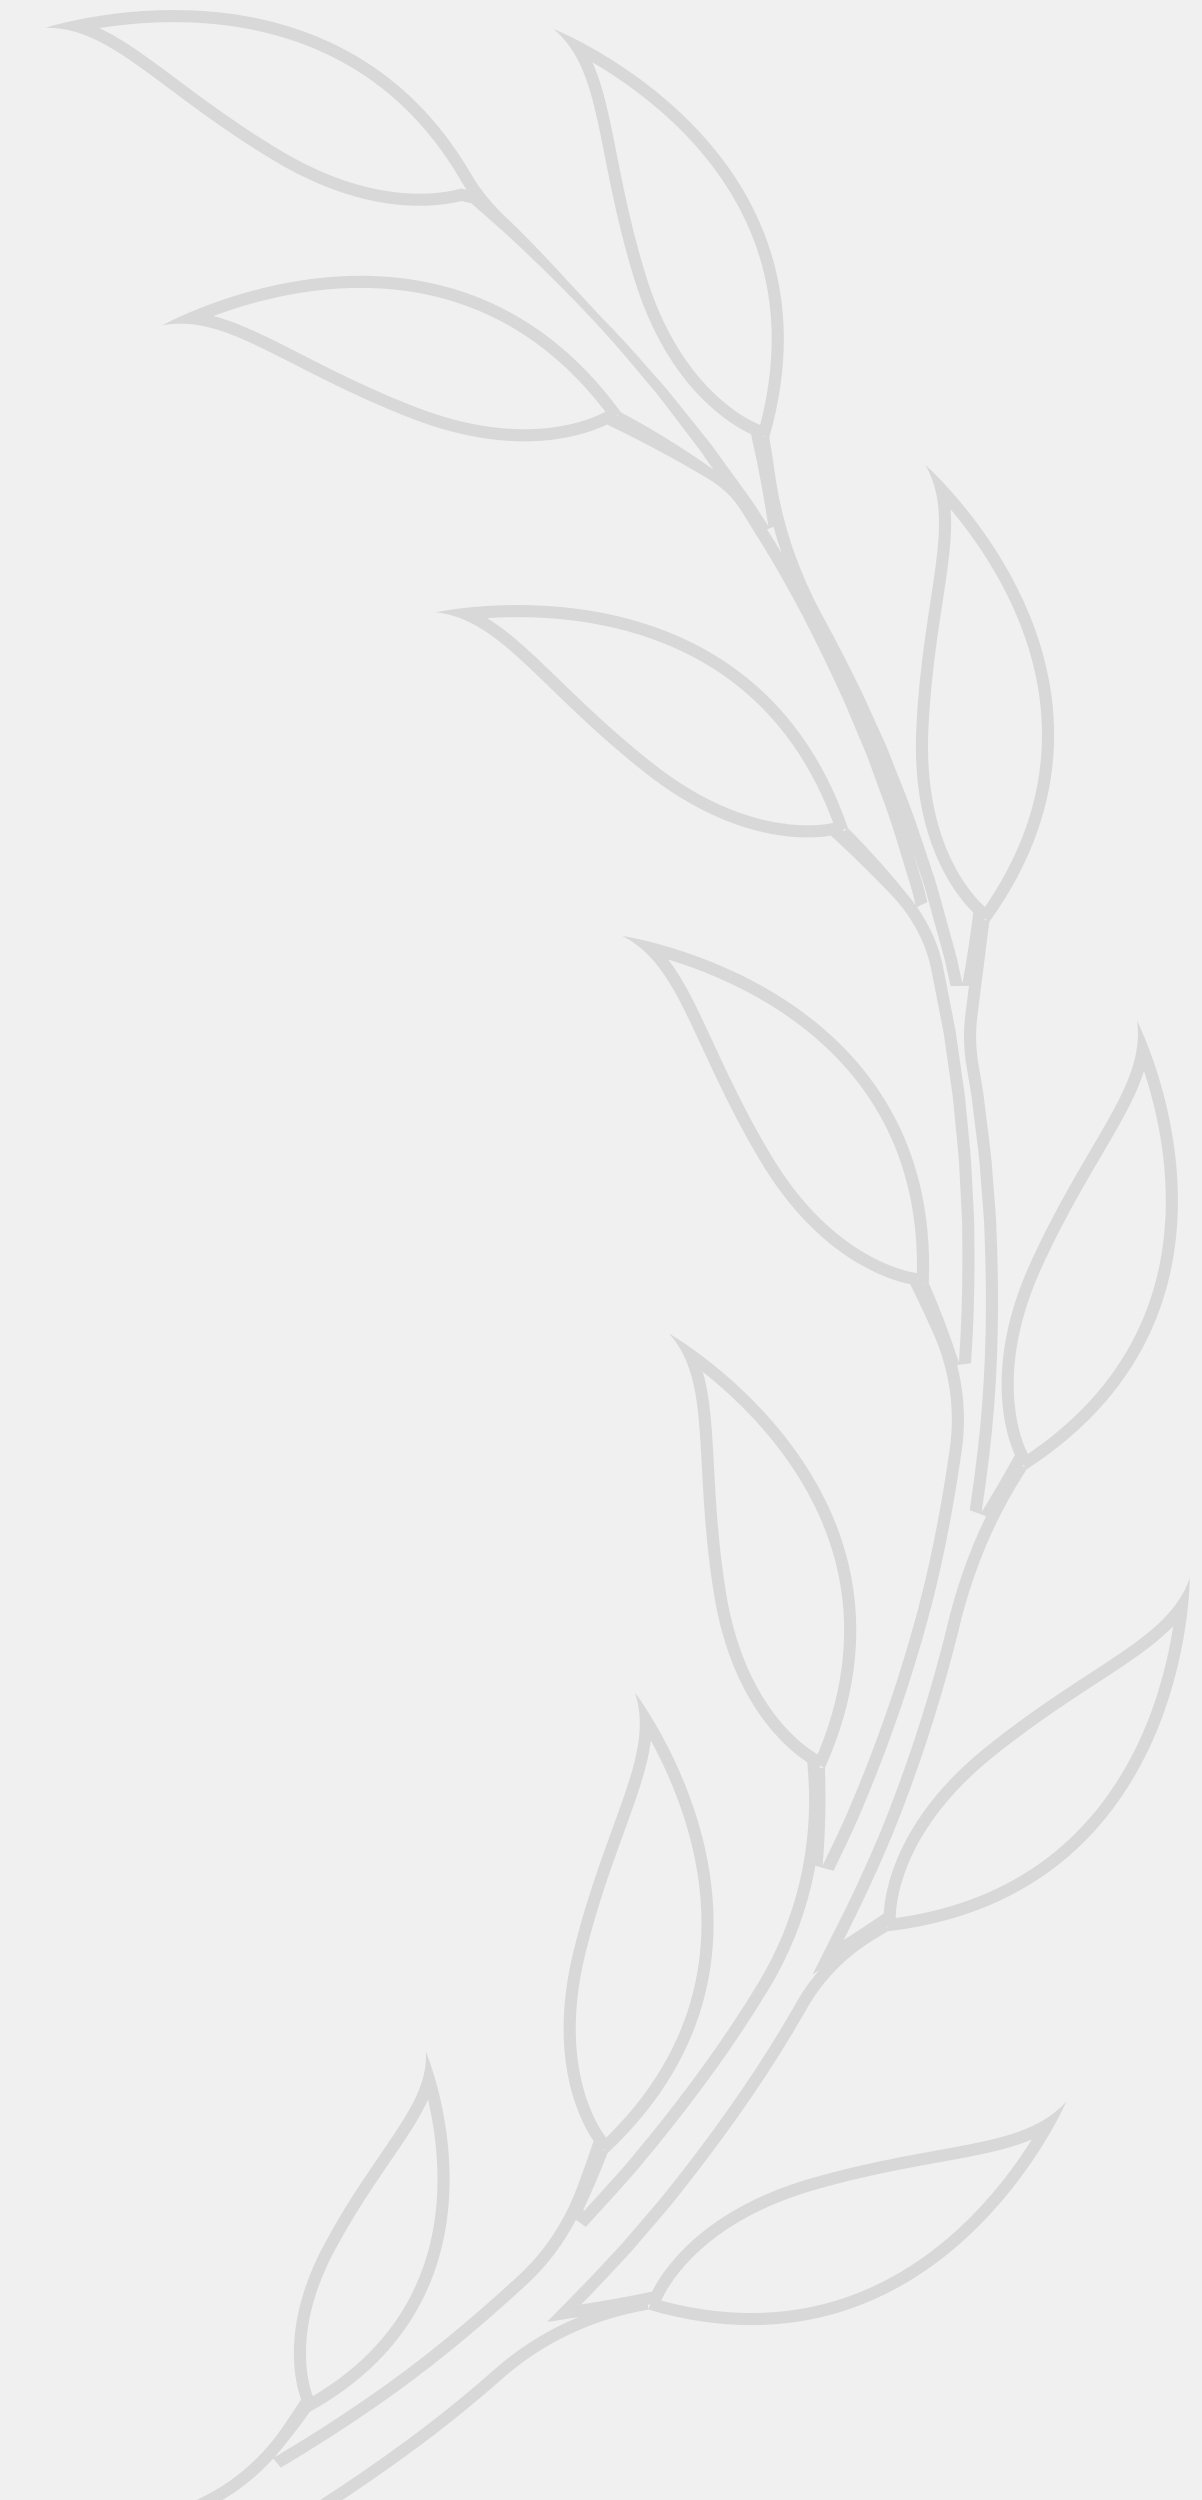
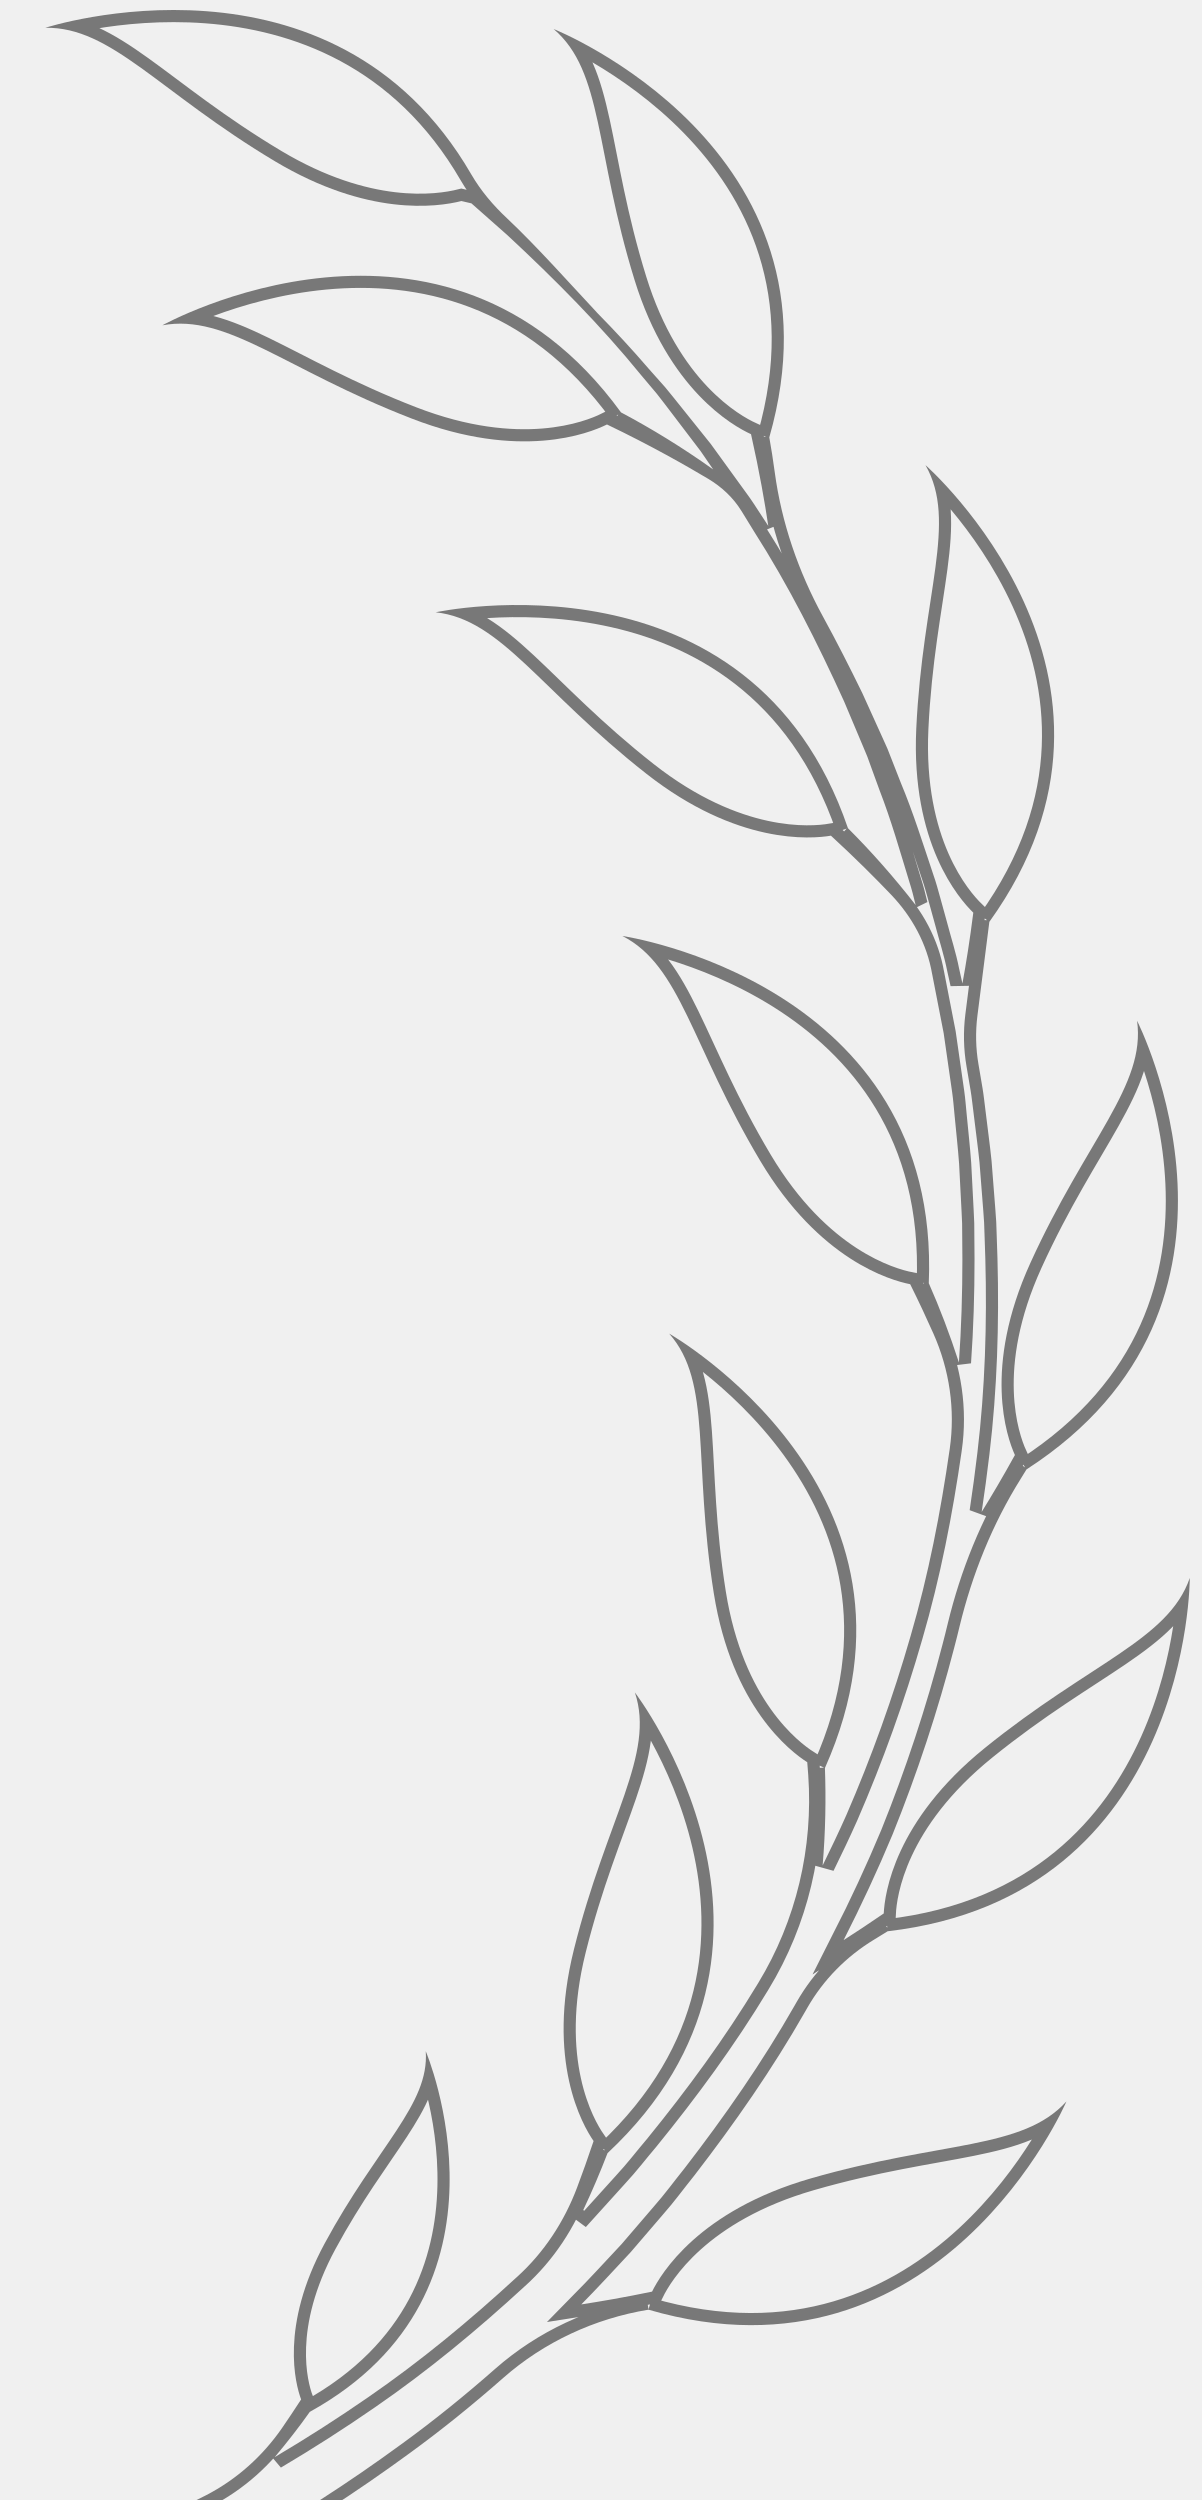
<svg xmlns="http://www.w3.org/2000/svg" width="99" height="206" viewBox="0 0 99 206" fill="none">
-   <g id="Vector" opacity="0.1">
+   <g id="Vector" opacity="0.5">
    <mask id="path-1-inside-1_6588_253" fill="white">
      <path d="M81.136 144.046C73.71 150.055 72.901 156.026 72.821 157.669C71.632 158.487 70.524 159.218 69.513 159.867C70.964 157.011 72.319 154.108 73.55 151.151C75.579 146.125 77.278 140.974 78.634 135.743C78.785 135.167 78.932 134.592 79.067 134.018C80.108 129.724 81.766 125.59 84.121 121.831C84.281 121.577 84.436 121.329 84.585 121.076L84.58 121.082C105.622 107.498 93.694 84.112 93.694 84.112C94.433 89.425 89.523 93.911 84.906 104.062C80.973 112.705 82.948 118.393 83.629 119.895C82.636 121.696 81.702 123.272 80.889 124.586C81.126 123.001 81.342 121.417 81.53 119.824C82.169 114.472 82.337 109.077 82.191 103.706L82.124 101.694C82.111 101.024 82.081 100.351 82.019 99.685L81.705 95.669C81.57 94.332 81.381 93.006 81.224 91.671C81.135 91.007 81.073 90.336 80.962 89.674L80.625 87.689C80.399 86.376 80.372 85.031 80.537 83.709L81.524 75.947L81.525 75.957C96.073 55.715 76.26 38.326 76.26 38.326C78.93 42.989 76.024 48.932 75.501 60.038C75.056 69.49 79.013 74.052 80.2 75.203C79.916 77.458 79.6 79.43 79.304 81.042L79.031 79.813C78.772 78.497 78.353 77.221 78.014 75.922L77.479 73.984C77.304 73.338 77.124 72.692 76.902 72.06C76.049 69.52 75.254 66.963 74.221 64.49L73.49 62.621L73.125 61.69L72.712 60.772L71.055 57.114C70.022 54.995 68.952 52.89 67.82 50.822C65.789 47.108 64.397 43.075 63.836 38.89C63.708 37.919 63.553 36.965 63.389 36.033L63.389 36.044C70.224 12.185 45.62 2.391 45.62 2.391C49.724 5.894 49.003 12.449 52.287 23.067C55.08 32.104 60.368 35.085 61.884 35.776C62.585 38.887 63.036 41.508 63.307 43.337C63.265 43.276 63.227 43.21 63.184 43.149L62.087 41.469C61.723 40.908 61.307 40.383 60.922 39.833L58.568 36.584L56.06 33.455C55.639 32.935 55.229 32.409 54.798 31.896L53.464 30.396C52.09 28.793 50.649 27.242 49.169 25.738L49.174 25.738C47.095 23.519 44.236 20.299 41.792 18.001C40.643 16.927 39.621 15.725 38.831 14.365C27.389 -5.378 3.739 2.289 3.739 2.289C9.178 2.204 13.053 7.55 22.67 13.297C30.275 17.839 35.967 17.086 38.021 16.565C38.276 16.625 38.586 16.697 38.846 16.757L41.822 19.389C45.723 23.015 49.484 26.797 52.835 30.918L54.116 32.438C54.531 32.958 54.926 33.49 55.33 34.016L57.738 37.181L58.767 38.683C56.218 36.866 53.667 35.306 51.166 33.979L51.172 33.984C36.56 13.9 13.377 26.805 13.377 26.805C18.724 25.815 23.463 30.438 33.935 34.492C42.844 37.944 48.52 35.722 50.014 34.977C53.605 36.696 56.62 38.417 58.365 39.46C59.465 40.12 60.419 41.005 61.085 42.09C61.085 42.096 61.091 42.1 61.097 42.105L62.135 43.795C64.985 48.255 67.366 52.988 69.551 57.791L71.088 61.437L71.468 62.346L71.805 63.275L72.481 65.132C73.436 67.589 74.153 70.125 74.923 72.64C75.129 73.268 75.286 73.905 75.439 74.542L75.447 74.573C73.636 72.242 71.76 70.131 69.863 68.235L69.869 68.24C61.869 44.792 35.9 50.452 35.9 50.452C41.303 51.046 44.457 56.84 53.255 63.752C60.739 69.629 66.821 69.14 68.47 68.86C70.507 70.734 72.186 72.421 73.434 73.728C75.167 75.545 76.384 77.794 76.807 80.256C76.808 80.267 76.809 80.283 76.816 80.293L77.569 84.162L77.758 85.129L77.898 86.105L78.178 88.058L78.458 90.005C78.552 90.653 78.596 91.309 78.663 91.964C78.785 93.269 78.934 94.577 79.029 95.885L79.233 99.818C79.278 100.474 79.29 101.128 79.286 101.783L79.301 103.751C79.302 106.595 79.215 109.435 79.014 112.268C78.265 109.961 77.434 107.773 76.526 105.724L76.532 105.729C77.553 80.976 51.284 77.124 51.284 77.124C56.107 79.583 56.957 86.116 62.657 95.675C67.513 103.815 73.359 105.496 74.999 105.818C75.733 107.295 76.371 108.666 76.91 109.88C78.238 112.861 78.724 116.149 78.259 119.379C78.255 119.395 78.256 119.411 78.252 119.428C77.507 124.611 76.505 129.766 75.036 134.797C73.59 139.831 71.82 144.768 69.735 149.573C69.114 150.969 68.458 152.346 67.785 153.714C68.022 150.915 68.066 148.229 67.973 145.671L67.974 145.682C78.111 122.98 55.142 109.891 55.142 109.891C58.71 113.93 57.069 120.321 58.819 131.297C60.308 140.635 65.117 144.318 66.517 145.206C66.545 145.564 66.572 145.921 66.599 146.268C67.02 152.25 65.614 158.247 62.479 163.398C62.465 163.426 62.45 163.449 62.431 163.477C59.723 167.962 56.611 172.193 53.31 176.252C52.462 177.247 51.672 178.291 50.772 179.253L48.139 182.165C48.093 182.131 48.105 182.14 48.059 182.106C48.807 180.518 49.47 178.953 50.065 177.409L50.065 177.414C68.309 160.332 52.315 139.46 52.315 139.46C54.011 144.553 49.993 149.828 47.292 160.633C44.995 169.823 47.976 175.067 48.912 176.421C48.443 177.821 47.986 179.107 47.552 180.252C46.495 183.061 44.825 185.618 42.582 187.64C42.572 187.652 42.561 187.658 42.546 187.67C38.695 191.214 34.654 194.564 30.34 197.532C27.83 199.27 25.259 200.916 22.636 202.469C23.683 201.222 24.653 199.976 25.531 198.732L25.526 198.738C43.497 188.797 35.082 169.02 35.082 169.02C35.386 173.407 31.115 176.796 26.761 184.844C23.055 191.693 24.345 196.453 24.812 197.715C24.267 198.558 23.744 199.334 23.255 200.048C21.645 202.386 19.487 204.321 16.944 205.627C16.934 205.633 16.918 205.639 16.907 205.646C12.243 208.014 7.43 210.083 2.507 211.855L2.454 211.875L2.438 211.882C1.105 212.373 0.191 213.647 0.266 215.047C0.395 217.441 2.75 218.785 4.795 217.991C9.95 215.986 14.977 213.669 19.83 211.05C24.675 208.41 29.301 205.4 33.741 202.153C36.415 200.21 38.986 198.124 41.462 195.944C44.83 192.98 48.995 191.048 53.438 190.317L53.432 190.318C77.48 197.328 87.874 173.158 87.874 173.158C84.244 177.167 77.618 176.384 66.794 179.506C57.582 182.162 54.461 187.345 53.731 188.829C51.504 189.294 49.528 189.632 47.9 189.884C49.287 188.476 50.622 187.019 51.969 185.577L54.641 182.463C55.547 181.442 56.348 180.333 57.208 179.267C60.542 174.948 63.663 170.463 66.357 165.733C66.41 165.638 66.468 165.542 66.52 165.447C67.844 163.132 69.746 161.201 72.044 159.813C72.418 159.585 72.787 159.357 73.156 159.129L73.151 159.135C98.092 156.245 98.038 130.025 98.038 130.025C96.276 135.127 89.858 136.985 81.136 144.046Z" />
    </mask>
    <path d="M81.136 144.046C73.71 150.055 72.901 156.026 72.821 157.669C71.632 158.487 70.524 159.218 69.513 159.867C70.964 157.011 72.319 154.108 73.55 151.151C75.579 146.125 77.278 140.974 78.634 135.743C78.785 135.167 78.932 134.592 79.067 134.018C80.108 129.724 81.766 125.59 84.121 121.831C84.281 121.577 84.436 121.329 84.585 121.076L84.58 121.082C105.622 107.498 93.694 84.112 93.694 84.112C94.433 89.425 89.523 93.911 84.906 104.062C80.973 112.705 82.948 118.393 83.629 119.895C82.636 121.696 81.702 123.272 80.889 124.586C81.126 123.001 81.342 121.417 81.53 119.824C82.169 114.472 82.337 109.077 82.191 103.706L82.124 101.694C82.111 101.024 82.081 100.351 82.019 99.685L81.705 95.669C81.57 94.332 81.381 93.006 81.224 91.671C81.135 91.007 81.073 90.336 80.962 89.674L80.625 87.689C80.399 86.376 80.372 85.031 80.537 83.709L81.524 75.947L81.525 75.957C96.073 55.715 76.26 38.326 76.26 38.326C78.93 42.989 76.024 48.932 75.501 60.038C75.056 69.49 79.013 74.052 80.2 75.203C79.916 77.458 79.6 79.43 79.304 81.042L79.031 79.813C78.772 78.497 78.353 77.221 78.014 75.922L77.479 73.984C77.304 73.338 77.124 72.692 76.902 72.06C76.049 69.52 75.254 66.963 74.221 64.49L73.49 62.621L73.125 61.69L72.712 60.772L71.055 57.114C70.022 54.995 68.952 52.89 67.82 50.822C65.789 47.108 64.397 43.075 63.836 38.89C63.708 37.919 63.553 36.965 63.389 36.033L63.389 36.044C70.224 12.185 45.62 2.391 45.62 2.391C49.724 5.894 49.003 12.449 52.287 23.067C55.08 32.104 60.368 35.085 61.884 35.776C62.585 38.887 63.036 41.508 63.307 43.337C63.265 43.276 63.227 43.21 63.184 43.149L62.087 41.469C61.723 40.908 61.307 40.383 60.922 39.833L58.568 36.584L56.06 33.455C55.639 32.935 55.229 32.409 54.798 31.896L53.464 30.396C52.09 28.793 50.649 27.242 49.169 25.738L49.174 25.738C47.095 23.519 44.236 20.299 41.792 18.001C40.643 16.927 39.621 15.725 38.831 14.365C27.389 -5.378 3.739 2.289 3.739 2.289C9.178 2.204 13.053 7.55 22.67 13.297C30.275 17.839 35.967 17.086 38.021 16.565C38.276 16.625 38.586 16.697 38.846 16.757L41.822 19.389C45.723 23.015 49.484 26.797 52.835 30.918L54.116 32.438C54.531 32.958 54.926 33.49 55.33 34.016L57.738 37.181L58.767 38.683C56.218 36.866 53.667 35.306 51.166 33.979L51.172 33.984C36.56 13.9 13.377 26.805 13.377 26.805C18.724 25.815 23.463 30.438 33.935 34.492C42.844 37.944 48.52 35.722 50.014 34.977C53.605 36.696 56.62 38.417 58.365 39.46C59.465 40.12 60.419 41.005 61.085 42.09C61.085 42.096 61.091 42.1 61.097 42.105L62.135 43.795C64.985 48.255 67.366 52.988 69.551 57.791L71.088 61.437L71.468 62.346L71.805 63.275L72.481 65.132C73.436 67.589 74.153 70.125 74.923 72.64C75.129 73.268 75.286 73.905 75.439 74.542L75.447 74.573C73.636 72.242 71.76 70.131 69.863 68.235L69.869 68.24C61.869 44.792 35.9 50.452 35.9 50.452C41.303 51.046 44.457 56.84 53.255 63.752C60.739 69.629 66.821 69.14 68.47 68.86C70.507 70.734 72.186 72.421 73.434 73.728C75.167 75.545 76.384 77.794 76.807 80.256C76.808 80.267 76.809 80.283 76.816 80.293L77.569 84.162L77.758 85.129L77.898 86.105L78.178 88.058L78.458 90.005C78.552 90.653 78.596 91.309 78.663 91.964C78.785 93.269 78.934 94.577 79.029 95.885L79.233 99.818C79.278 100.474 79.29 101.128 79.286 101.783L79.301 103.751C79.302 106.595 79.215 109.435 79.014 112.268C78.265 109.961 77.434 107.773 76.526 105.724L76.532 105.729C77.553 80.976 51.284 77.124 51.284 77.124C56.107 79.583 56.957 86.116 62.657 95.675C67.513 103.815 73.359 105.496 74.999 105.818C75.733 107.295 76.371 108.666 76.91 109.88C78.238 112.861 78.724 116.149 78.259 119.379C78.255 119.395 78.256 119.411 78.252 119.428C77.507 124.611 76.505 129.766 75.036 134.797C73.59 139.831 71.82 144.768 69.735 149.573C69.114 150.969 68.458 152.346 67.785 153.714C68.022 150.915 68.066 148.229 67.973 145.671L67.974 145.682C78.111 122.98 55.142 109.891 55.142 109.891C58.71 113.93 57.069 120.321 58.819 131.297C60.308 140.635 65.117 144.318 66.517 145.206C66.545 145.564 66.572 145.921 66.599 146.268C67.02 152.25 65.614 158.247 62.479 163.398C62.465 163.426 62.45 163.449 62.431 163.477C59.723 167.962 56.611 172.193 53.31 176.252C52.462 177.247 51.672 178.291 50.772 179.253L48.139 182.165C48.093 182.131 48.105 182.14 48.059 182.106C48.807 180.518 49.47 178.953 50.065 177.409L50.065 177.414C68.309 160.332 52.315 139.46 52.315 139.46C54.011 144.553 49.993 149.828 47.292 160.633C44.995 169.823 47.976 175.067 48.912 176.421C48.443 177.821 47.986 179.107 47.552 180.252C46.495 183.061 44.825 185.618 42.582 187.64C42.572 187.652 42.561 187.658 42.546 187.67C38.695 191.214 34.654 194.564 30.34 197.532C27.83 199.27 25.259 200.916 22.636 202.469C23.683 201.222 24.653 199.976 25.531 198.732L25.526 198.738C43.497 188.797 35.082 169.02 35.082 169.02C35.386 173.407 31.115 176.796 26.761 184.844C23.055 191.693 24.345 196.453 24.812 197.715C24.267 198.558 23.744 199.334 23.255 200.048C21.645 202.386 19.487 204.321 16.944 205.627C16.934 205.633 16.918 205.639 16.907 205.646C12.243 208.014 7.43 210.083 2.507 211.855L2.454 211.875L2.438 211.882C1.105 212.373 0.191 213.647 0.266 215.047C0.395 217.441 2.75 218.785 4.795 217.991C9.95 215.986 14.977 213.669 19.83 211.05C24.675 208.41 29.301 205.4 33.741 202.153C36.415 200.21 38.986 198.124 41.462 195.944C44.83 192.98 48.995 191.048 53.438 190.317L53.432 190.318C77.48 197.328 87.874 173.158 87.874 173.158C84.244 177.167 77.618 176.384 66.794 179.506C57.582 182.162 54.461 187.345 53.731 188.829C51.504 189.294 49.528 189.632 47.9 189.884C49.287 188.476 50.622 187.019 51.969 185.577L54.641 182.463C55.547 181.442 56.348 180.333 57.208 179.267C60.542 174.948 63.663 170.463 66.357 165.733C66.41 165.638 66.468 165.542 66.52 165.447C67.844 163.132 69.746 161.201 72.044 159.813C72.418 159.585 72.787 159.357 73.156 159.129L73.151 159.135C98.092 156.245 98.038 130.025 98.038 130.025C96.276 135.127 89.858 136.985 81.136 144.046Z" stroke="black" stroke-width="2" mask="url(#path-1-inside-1_6588_253)" />
  </g>
</svg>
